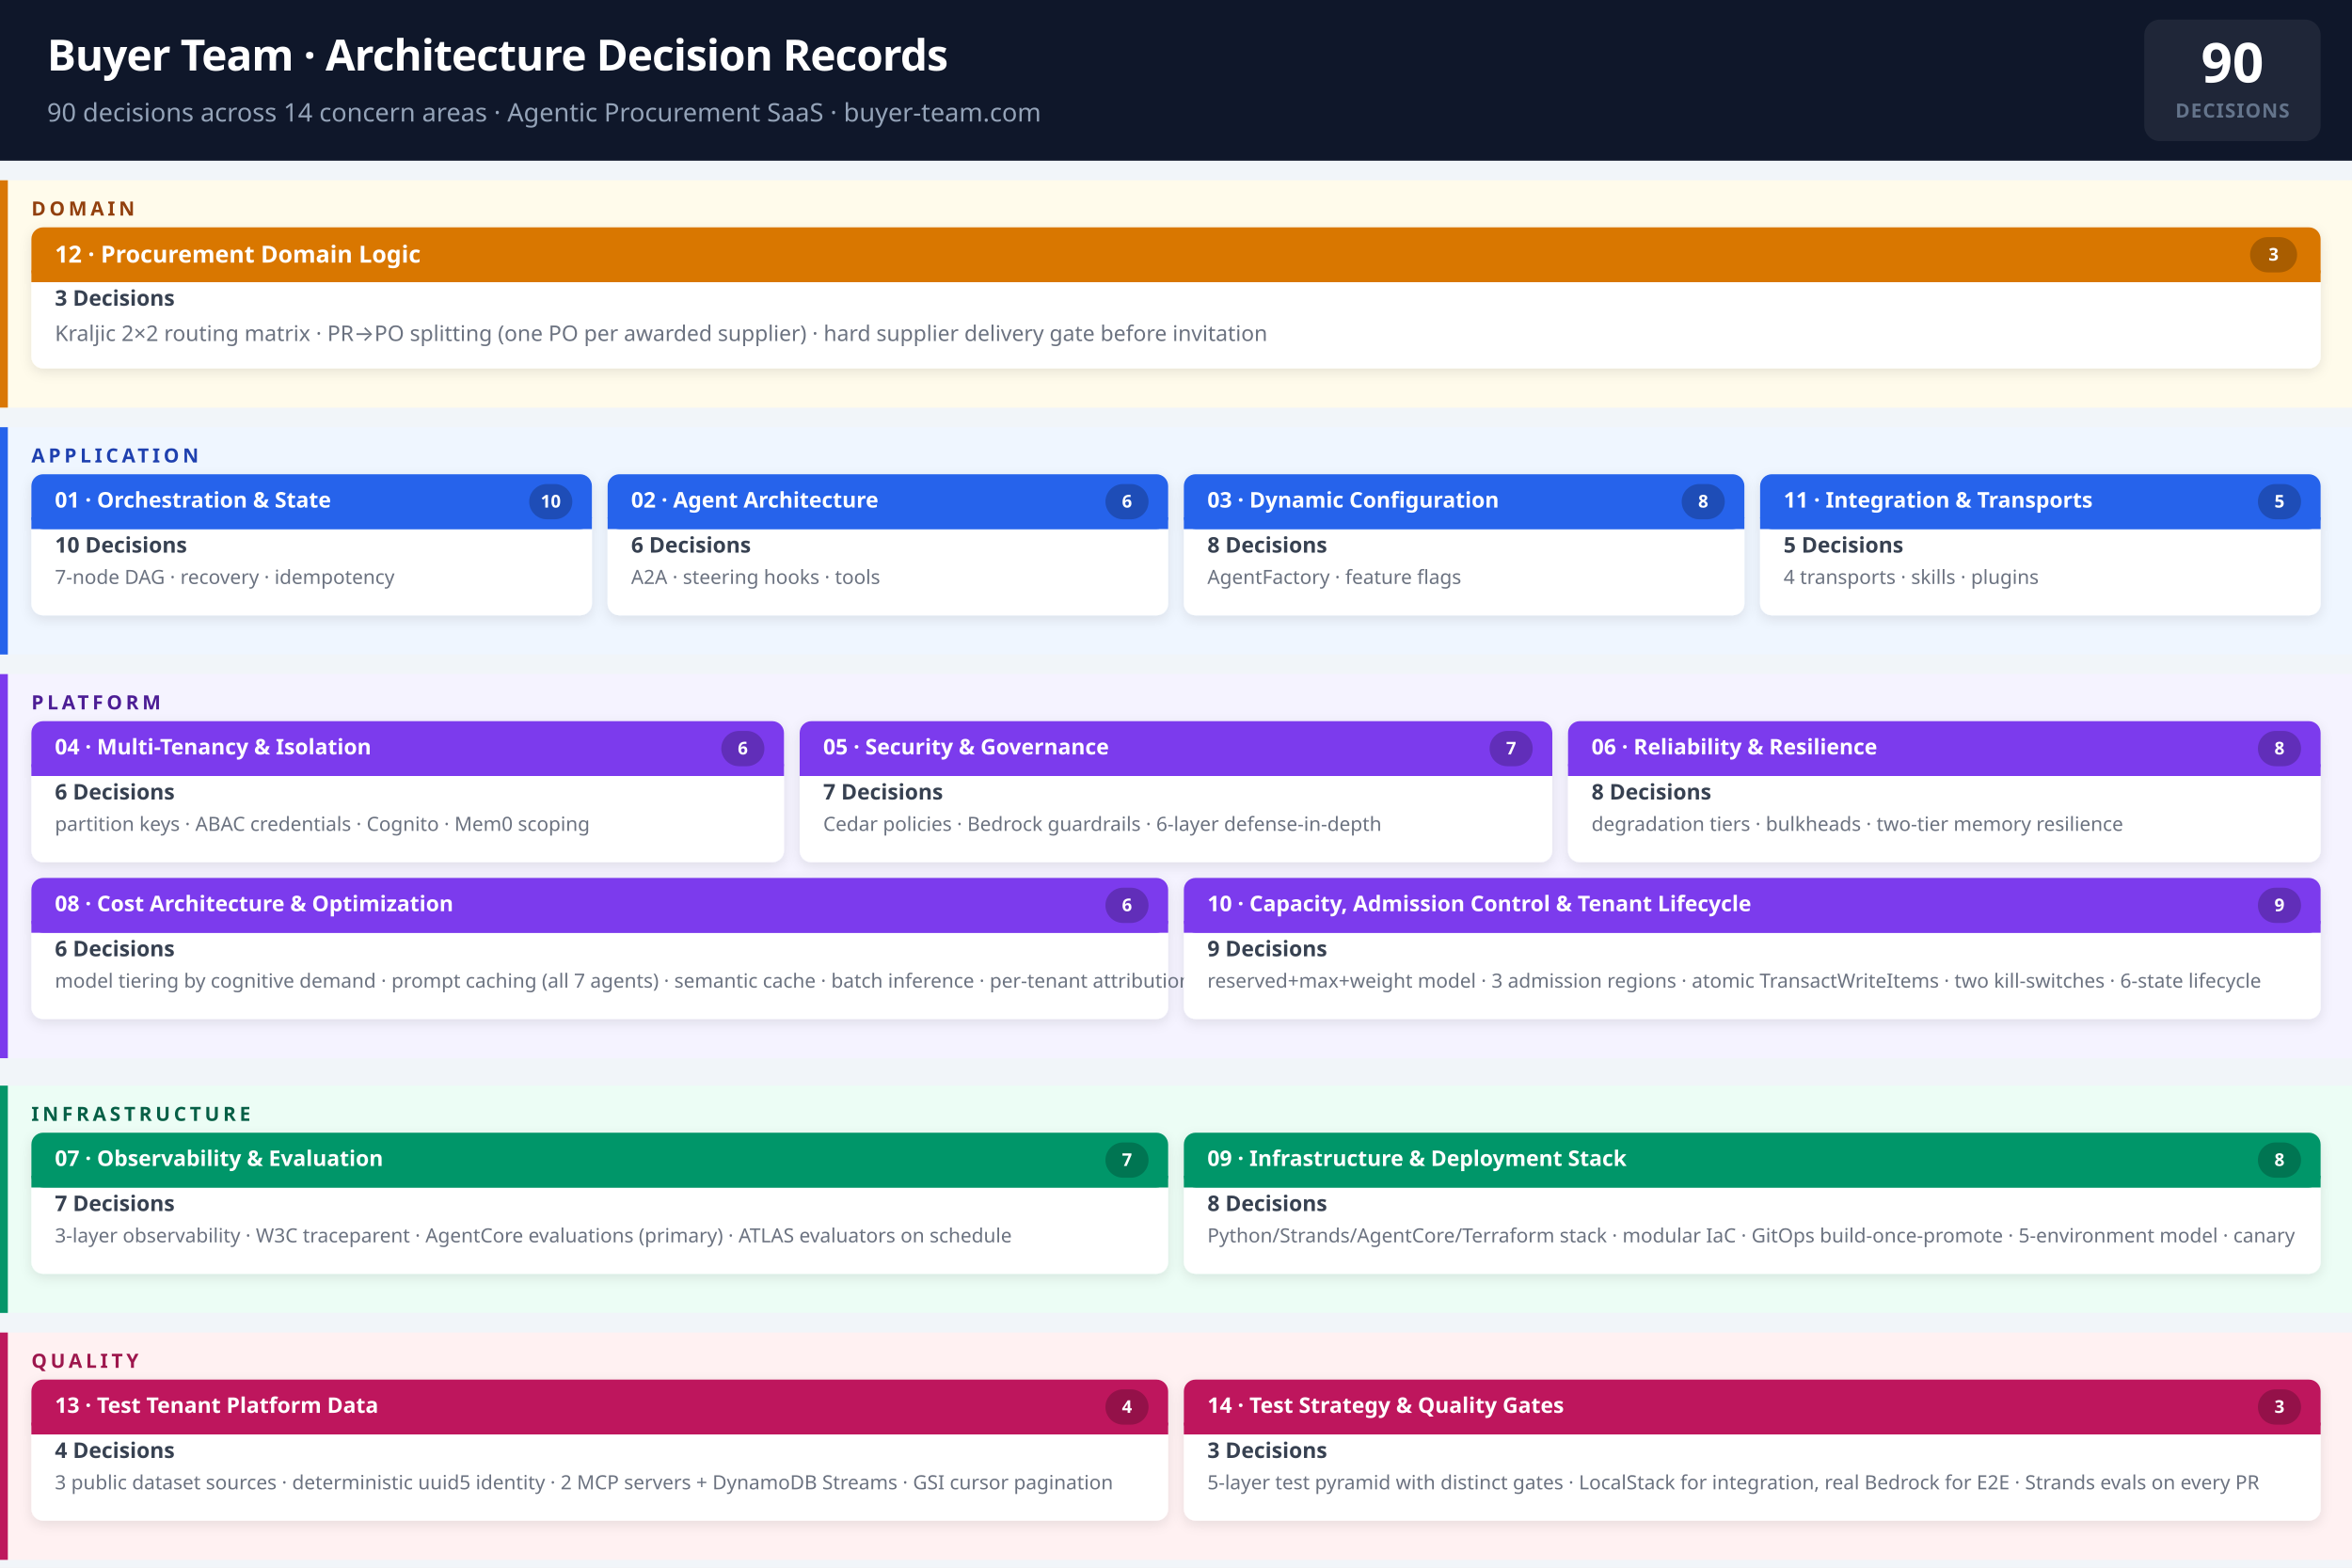
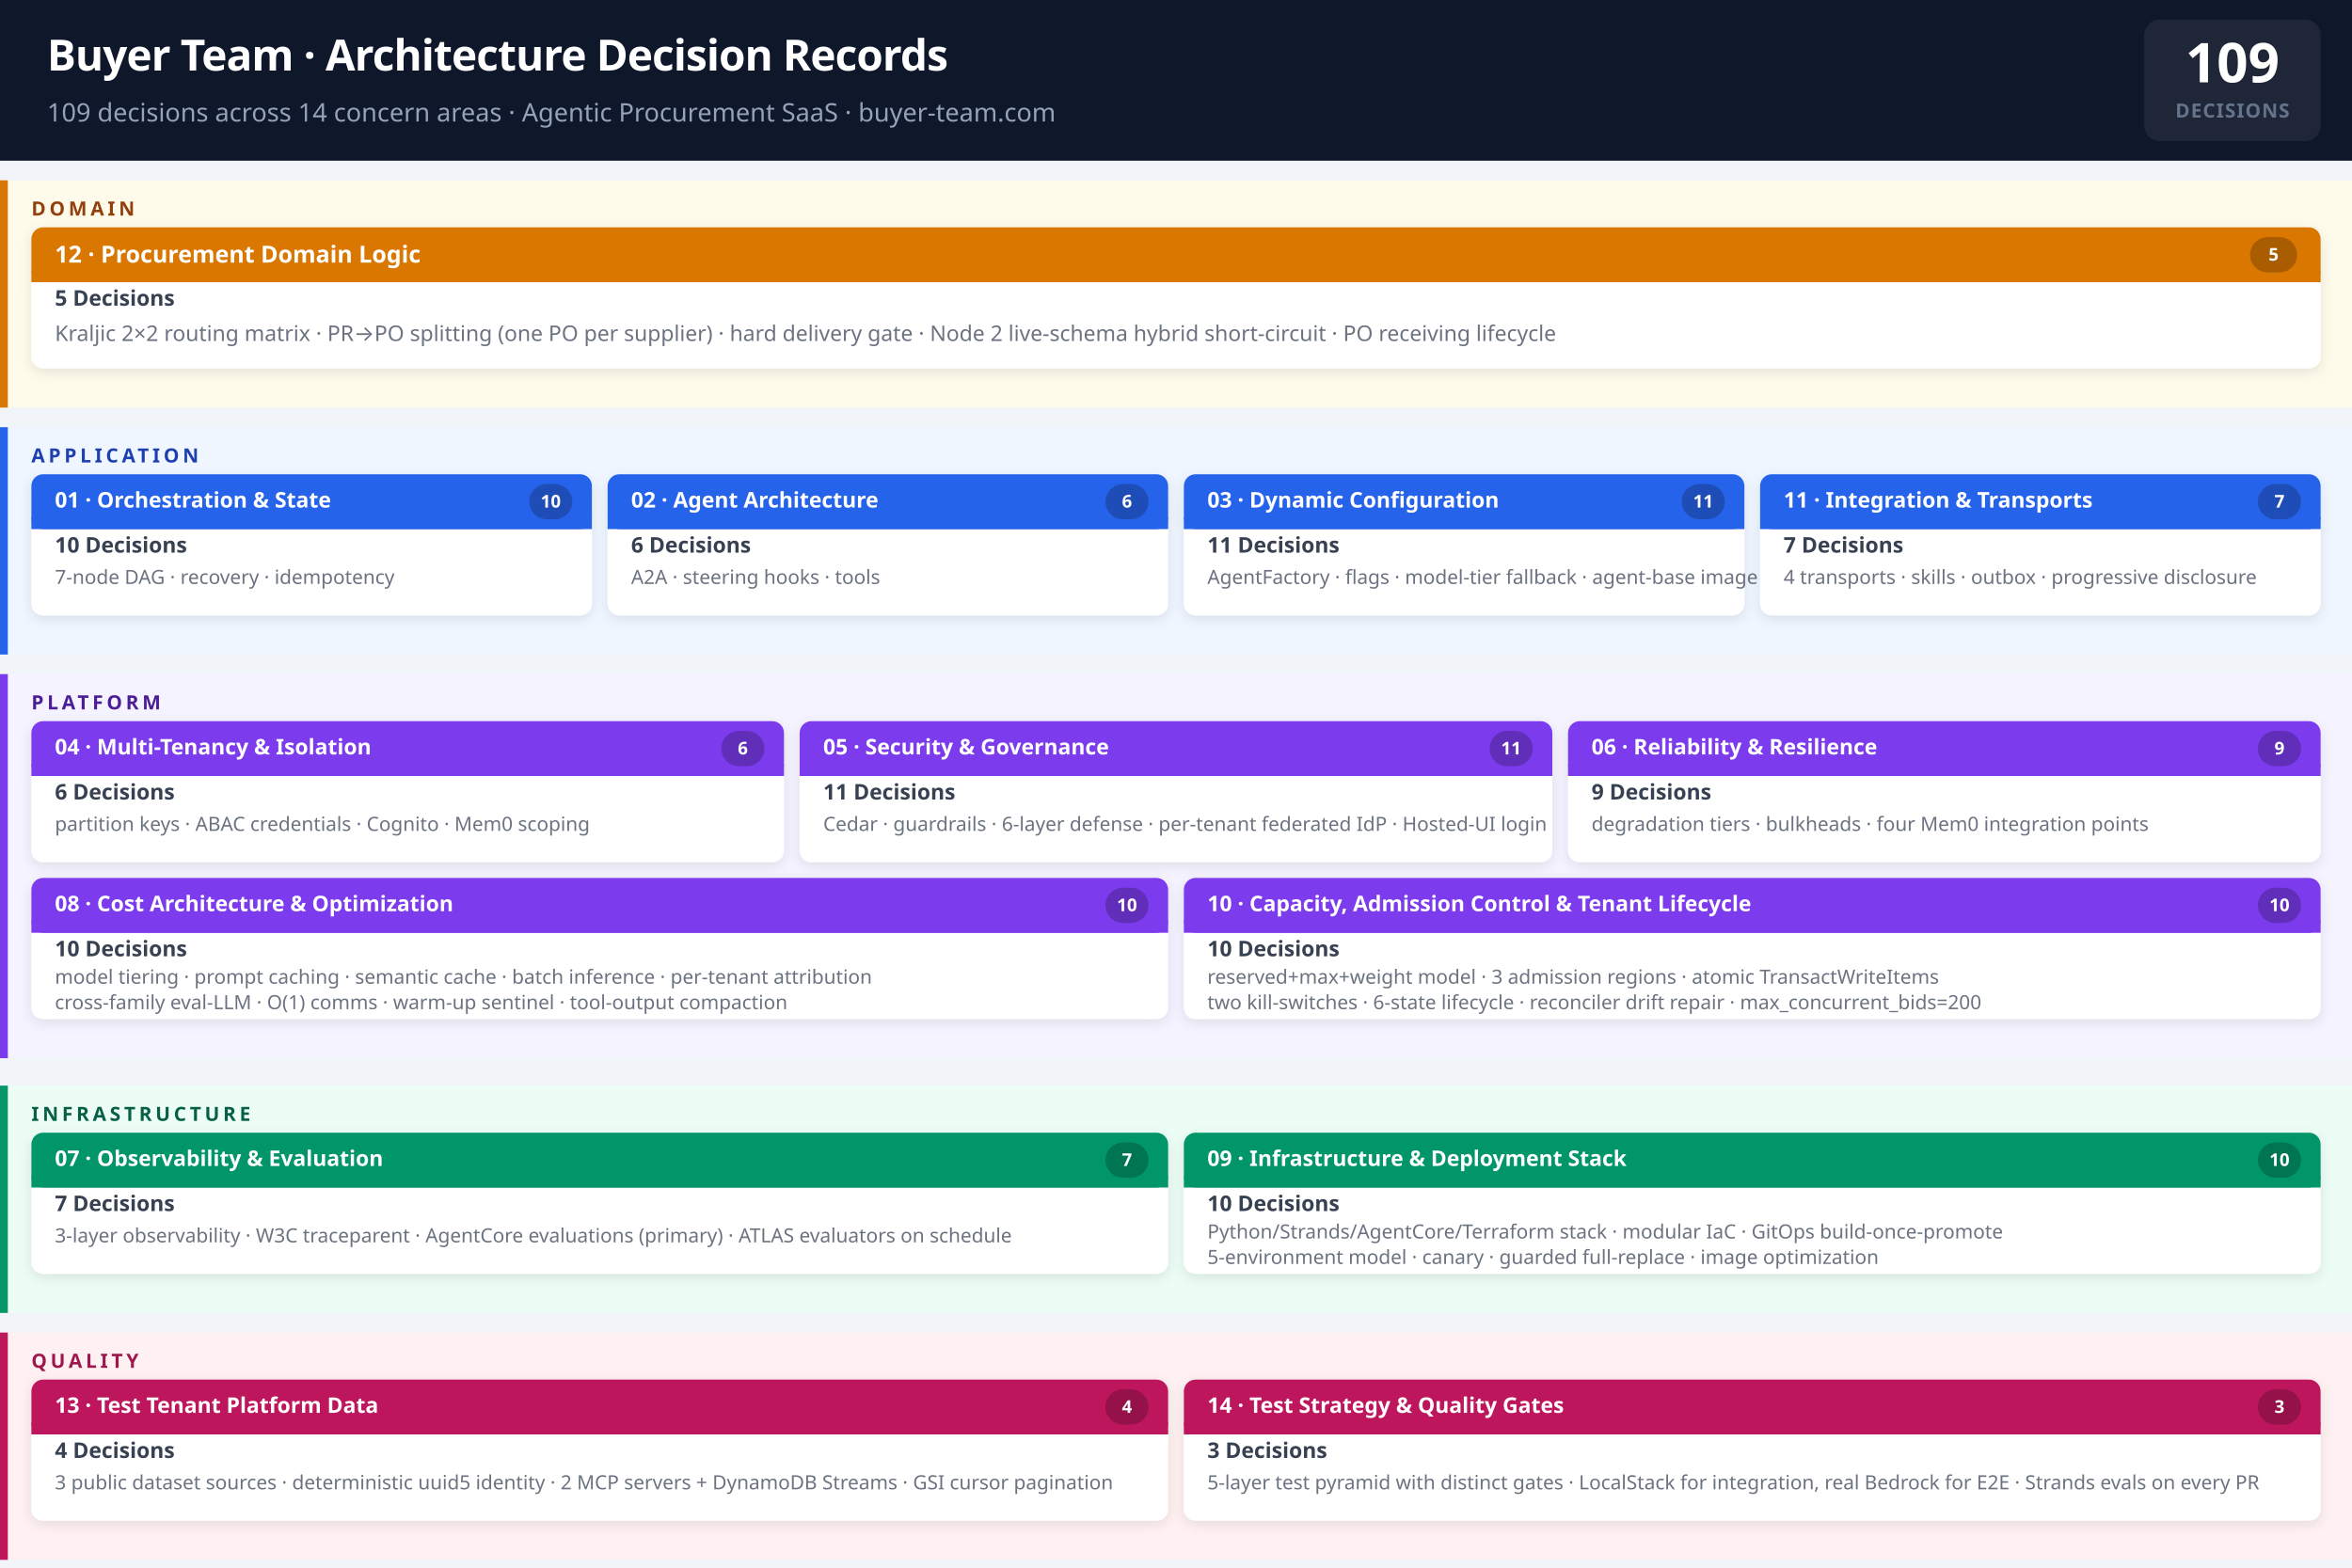
<svg xmlns="http://www.w3.org/2000/svg" viewBox="0 0 1200 800" width="1200" height="800" font-family="'Segoe UI', system-ui, -apple-system, BlinkMacSystemFont, sans-serif">
  <defs>
    <filter id="shadow" x="-4%" y="-8%" width="108%" height="124%">
      <feDropShadow dx="0" dy="2" stdDeviation="3" flood-color="#00000018" />
    </filter>
  </defs>
  <rect width="1200" height="800" fill="#f1f5f9" />
  <rect width="1200" height="82" fill="#0f172a" />
  <text x="24" y="36" fill="white" font-size="22" font-weight="700" letter-spacing="-0.4">Buyer Team · Architecture Decision Records</text>
-   <text x="24" y="62" fill="#94a3b8" font-size="13">90 decisions across 14 concern areas · Agentic Procurement SaaS · buyer-team.com</text>
+   <text x="24" y="62" fill="#94a3b8" font-size="13">109 decisions across 14 concern areas · Agentic Procurement SaaS · buyer-team.com</text>
  <rect x="1094" y="10" width="90" height="62" rx="8" fill="rgba(255,255,255,0.07)" />
-   <text x="1139" y="42" text-anchor="middle" fill="white" font-size="28" font-weight="800">90</text>
+   <text x="1139" y="42" text-anchor="middle" fill="white" font-size="28" font-weight="800">109</text>
  <text x="1139" y="60" text-anchor="middle" fill="#64748b" font-size="10" font-weight="600" letter-spacing="0.5">DECISIONS</text>
  <rect x="0" y="92" width="1200" height="116" fill="#fffbeb" />
  <rect x="0" y="92" width="4" height="116" fill="#d97706" />
  <text x="16" y="110" fill="#92400e" font-size="10" font-weight="700" letter-spacing="1.8">DOMAIN</text>
  <g filter="url(#shadow)">
    <rect x="16" y="116" width="1168" height="72" rx="6" fill="white" />
    <rect x="16" y="116" width="1168" height="28" rx="6" fill="#d97706" />
    <rect x="16" y="138" width="1168" height="6" fill="#d97706" />
  </g>
  <text x="28" y="134" fill="white" font-size="12" font-weight="700">12 · Procurement Domain Logic</text>
  <rect x="1148" y="121" width="24" height="18" rx="9" fill="rgba(0,0,0,0.22)" />
-   <text x="1160" y="133" fill="white" font-size="9" font-weight="800" text-anchor="middle">3</text>
-   <text x="28" y="156" fill="#374151" font-size="11" font-weight="600">3 Decisions</text>
-   <text x="28" y="174" fill="#6b7280" font-size="11">Kraljic 2×2 routing matrix · PR→PO splitting (one PO per awarded supplier) · hard supplier delivery gate before invitation</text>
+   <text x="1160" y="133" fill="white" font-size="9" font-weight="800" text-anchor="middle">5</text>
+   <text x="28" y="156" fill="#374151" font-size="11" font-weight="600">5 Decisions</text>
+   <text x="28" y="174" fill="#6b7280" font-size="11">Kraljic 2×2 routing matrix · PR→PO splitting (one PO per supplier) · hard delivery gate · Node 2 live-schema hybrid short-circuit · PO receiving lifecycle</text>
  <rect x="0" y="218" width="1200" height="116" fill="#eff6ff" />
  <rect x="0" y="218" width="4" height="116" fill="#2563eb" />
  <text x="16" y="236" fill="#1e40af" font-size="10" font-weight="700" letter-spacing="1.8">APPLICATION</text>
  <g filter="url(#shadow)">
    <rect x="16" y="242" width="286" height="72" rx="6" fill="white" />
    <rect x="16" y="242" width="286" height="28" rx="6" fill="#2563eb" />
    <rect x="16" y="264" width="286" height="6" fill="#2563eb" />
  </g>
  <text x="28" y="259" fill="white" font-size="11" font-weight="700">01 · Orchestration &amp; State</text>
  <rect x="270" y="247" width="22" height="18" rx="9" fill="rgba(0,0,0,0.22)" />
  <text x="281" y="259" fill="white" font-size="9" font-weight="800" text-anchor="middle">10</text>
  <text x="28" y="282" fill="#374151" font-size="11" font-weight="600">10 Decisions</text>
  <text x="28" y="298" fill="#6b7280" font-size="10">7-node DAG · recovery · idempotency</text>
  <g filter="url(#shadow)">
    <rect x="310" y="242" width="286" height="72" rx="6" fill="white" />
    <rect x="310" y="242" width="286" height="28" rx="6" fill="#2563eb" />
    <rect x="310" y="264" width="286" height="6" fill="#2563eb" />
  </g>
  <text x="322" y="259" fill="white" font-size="11" font-weight="700">02 · Agent Architecture</text>
  <rect x="564" y="247" width="22" height="18" rx="9" fill="rgba(0,0,0,0.22)" />
  <text x="575" y="259" fill="white" font-size="9" font-weight="800" text-anchor="middle">6</text>
  <text x="322" y="282" fill="#374151" font-size="11" font-weight="600">6 Decisions</text>
  <text x="322" y="298" fill="#6b7280" font-size="10">A2A · steering hooks · tools</text>
  <g filter="url(#shadow)">
    <rect x="604" y="242" width="286" height="72" rx="6" fill="white" />
    <rect x="604" y="242" width="286" height="28" rx="6" fill="#2563eb" />
    <rect x="604" y="264" width="286" height="6" fill="#2563eb" />
  </g>
  <text x="616" y="259" fill="white" font-size="11" font-weight="700">03 · Dynamic Configuration</text>
  <rect x="858" y="247" width="22" height="18" rx="9" fill="rgba(0,0,0,0.22)" />
-   <text x="869" y="259" fill="white" font-size="9" font-weight="800" text-anchor="middle">8</text>
-   <text x="616" y="282" fill="#374151" font-size="11" font-weight="600">8 Decisions</text>
-   <text x="616" y="298" fill="#6b7280" font-size="10">AgentFactory · feature flags</text>
+   <text x="869" y="259" fill="white" font-size="9" font-weight="800" text-anchor="middle">11</text>
+   <text x="616" y="282" fill="#374151" font-size="11" font-weight="600">11 Decisions</text>
+   <text x="616" y="298" fill="#6b7280" font-size="10">AgentFactory · flags · model-tier fallback · agent-base image</text>
  <g filter="url(#shadow)">
    <rect x="898" y="242" width="286" height="72" rx="6" fill="white" />
    <rect x="898" y="242" width="286" height="28" rx="6" fill="#2563eb" />
    <rect x="898" y="264" width="286" height="6" fill="#2563eb" />
  </g>
  <text x="910" y="259" fill="white" font-size="11" font-weight="700">11 · Integration &amp; Transports</text>
  <rect x="1152" y="247" width="22" height="18" rx="9" fill="rgba(0,0,0,0.22)" />
-   <text x="1163" y="259" fill="white" font-size="9" font-weight="800" text-anchor="middle">5</text>
-   <text x="910" y="282" fill="#374151" font-size="11" font-weight="600">5 Decisions</text>
-   <text x="910" y="298" fill="#6b7280" font-size="10">4 transports · skills · plugins</text>
+   <text x="1163" y="259" fill="white" font-size="9" font-weight="800" text-anchor="middle">7</text>
+   <text x="910" y="282" fill="#374151" font-size="11" font-weight="600">7 Decisions</text>
+   <text x="910" y="298" fill="#6b7280" font-size="10">4 transports · skills · outbox · progressive disclosure</text>
  <rect x="0" y="344" width="1200" height="196" fill="#f5f3ff" />
  <rect x="0" y="344" width="4" height="196" fill="#7c3aed" />
  <text x="16" y="362" fill="#4c1d95" font-size="10" font-weight="700" letter-spacing="1.8">PLATFORM</text>
  <g filter="url(#shadow)">
    <rect x="16" y="368" width="384" height="72" rx="6" fill="white" />
    <rect x="16" y="368" width="384" height="28" rx="6" fill="#7c3aed" />
    <rect x="16" y="390" width="384" height="6" fill="#7c3aed" />
  </g>
  <text x="28" y="385" fill="white" font-size="11" font-weight="700">04 · Multi-Tenancy &amp; Isolation</text>
  <rect x="368" y="373" width="22" height="18" rx="9" fill="rgba(0,0,0,0.22)" />
  <text x="379" y="385" fill="white" font-size="9" font-weight="800" text-anchor="middle">6</text>
  <text x="28" y="408" fill="#374151" font-size="11" font-weight="600">6 Decisions</text>
  <text x="28" y="424" fill="#6b7280" font-size="10">partition keys · ABAC credentials · Cognito · Mem0 scoping</text>
  <g filter="url(#shadow)">
    <rect x="408" y="368" width="384" height="72" rx="6" fill="white" />
    <rect x="408" y="368" width="384" height="28" rx="6" fill="#7c3aed" />
    <rect x="408" y="390" width="384" height="6" fill="#7c3aed" />
  </g>
  <text x="420" y="385" fill="white" font-size="11" font-weight="700">05 · Security &amp; Governance</text>
  <rect x="760" y="373" width="22" height="18" rx="9" fill="rgba(0,0,0,0.22)" />
-   <text x="771" y="385" fill="white" font-size="9" font-weight="800" text-anchor="middle">7</text>
-   <text x="420" y="408" fill="#374151" font-size="11" font-weight="600">7 Decisions</text>
-   <text x="420" y="424" fill="#6b7280" font-size="10">Cedar policies · Bedrock guardrails · 6-layer defense-in-depth</text>
+   <text x="771" y="385" fill="white" font-size="9" font-weight="800" text-anchor="middle">11</text>
+   <text x="420" y="408" fill="#374151" font-size="11" font-weight="600">11 Decisions</text>
+   <text x="420" y="424" fill="#6b7280" font-size="10">Cedar · guardrails · 6-layer defense · per-tenant federated IdP · Hosted-UI login</text>
  <g filter="url(#shadow)">
    <rect x="800" y="368" width="384" height="72" rx="6" fill="white" />
    <rect x="800" y="368" width="384" height="28" rx="6" fill="#7c3aed" />
    <rect x="800" y="390" width="384" height="6" fill="#7c3aed" />
  </g>
  <text x="812" y="385" fill="white" font-size="11" font-weight="700">06 · Reliability &amp; Resilience</text>
  <rect x="1152" y="373" width="22" height="18" rx="9" fill="rgba(0,0,0,0.22)" />
-   <text x="1163" y="385" fill="white" font-size="9" font-weight="800" text-anchor="middle">8</text>
-   <text x="812" y="408" fill="#374151" font-size="11" font-weight="600">8 Decisions</text>
-   <text x="812" y="424" fill="#6b7280" font-size="10">degradation tiers · bulkheads · two-tier memory resilience</text>
+   <text x="1163" y="385" fill="white" font-size="9" font-weight="800" text-anchor="middle">9</text>
+   <text x="812" y="408" fill="#374151" font-size="11" font-weight="600">9 Decisions</text>
+   <text x="812" y="424" fill="#6b7280" font-size="10">degradation tiers · bulkheads · four Mem0 integration points</text>
  <g filter="url(#shadow)">
    <rect x="16" y="448" width="580" height="72" rx="6" fill="white" />
    <rect x="16" y="448" width="580" height="28" rx="6" fill="#7c3aed" />
    <rect x="16" y="470" width="580" height="6" fill="#7c3aed" />
  </g>
  <text x="28" y="465" fill="white" font-size="11" font-weight="700">08 · Cost Architecture &amp; Optimization</text>
  <rect x="564" y="453" width="22" height="18" rx="9" fill="rgba(0,0,0,0.22)" />
-   <text x="575" y="465" fill="white" font-size="9" font-weight="800" text-anchor="middle">6</text>
-   <text x="28" y="488" fill="#374151" font-size="11" font-weight="600">6 Decisions</text>
-   <text x="28" y="504" fill="#6b7280" font-size="10">model tiering by cognitive demand · prompt caching (all 7 agents) · semantic cache · batch inference · per-tenant attribution</text>
+   <text x="575" y="465" fill="white" font-size="9" font-weight="800" text-anchor="middle">10</text>
+   <text x="28" y="488" fill="#374151" font-size="11" font-weight="600">10 Decisions</text>
+   <text x="28" y="502" fill="#6b7280" font-size="10">model tiering · prompt caching · semantic cache · batch inference · per-tenant attribution</text>
+   <text x="28" y="515" fill="#6b7280" font-size="10">cross-family eval-LLM · O(1) comms · warm-up sentinel · tool-output compaction</text>
  <g filter="url(#shadow)">
    <rect x="604" y="448" width="580" height="72" rx="6" fill="white" />
    <rect x="604" y="448" width="580" height="28" rx="6" fill="#7c3aed" />
    <rect x="604" y="470" width="580" height="6" fill="#7c3aed" />
  </g>
  <text x="616" y="465" fill="white" font-size="11" font-weight="700">10 · Capacity, Admission Control &amp; Tenant Lifecycle</text>
  <rect x="1152" y="453" width="22" height="18" rx="9" fill="rgba(0,0,0,0.22)" />
-   <text x="1163" y="465" fill="white" font-size="9" font-weight="800" text-anchor="middle">9</text>
-   <text x="616" y="488" fill="#374151" font-size="11" font-weight="600">9 Decisions</text>
-   <text x="616" y="504" fill="#6b7280" font-size="10">reserved+max+weight model · 3 admission regions · atomic TransactWriteItems · two kill-switches · 6-state lifecycle</text>
+   <text x="1163" y="465" fill="white" font-size="9" font-weight="800" text-anchor="middle">10</text>
+   <text x="616" y="488" fill="#374151" font-size="11" font-weight="600">10 Decisions</text>
+   <text x="616" y="502" fill="#6b7280" font-size="10">reserved+max+weight model · 3 admission regions · atomic TransactWriteItems</text>
+   <text x="616" y="515" fill="#6b7280" font-size="10">two kill-switches · 6-state lifecycle · reconciler drift repair · max_concurrent_bids=200</text>
  <rect x="0" y="554" width="1200" height="116" fill="#ecfdf5" />
  <rect x="0" y="554" width="4" height="116" fill="#059669" />
  <text x="16" y="572" fill="#065f46" font-size="10" font-weight="700" letter-spacing="1.8">INFRASTRUCTURE</text>
  <g filter="url(#shadow)">
    <rect x="16" y="578" width="580" height="72" rx="6" fill="white" />
    <rect x="16" y="578" width="580" height="28" rx="6" fill="#059669" />
    <rect x="16" y="600" width="580" height="6" fill="#059669" />
  </g>
  <text x="28" y="595" fill="white" font-size="11" font-weight="700">07 · Observability &amp; Evaluation</text>
  <rect x="564" y="583" width="22" height="18" rx="9" fill="rgba(0,0,0,0.22)" />
  <text x="575" y="595" fill="white" font-size="9" font-weight="800" text-anchor="middle">7</text>
  <text x="28" y="618" fill="#374151" font-size="11" font-weight="600">7 Decisions</text>
  <text x="28" y="634" fill="#6b7280" font-size="10">3-layer observability · W3C traceparent · AgentCore evaluations (primary) · ATLAS evaluators on schedule</text>
  <g filter="url(#shadow)">
    <rect x="604" y="578" width="580" height="72" rx="6" fill="white" />
    <rect x="604" y="578" width="580" height="28" rx="6" fill="#059669" />
    <rect x="604" y="600" width="580" height="6" fill="#059669" />
  </g>
  <text x="616" y="595" fill="white" font-size="11" font-weight="700">09 · Infrastructure &amp; Deployment Stack</text>
  <rect x="1152" y="583" width="22" height="18" rx="9" fill="rgba(0,0,0,0.22)" />
-   <text x="1163" y="595" fill="white" font-size="9" font-weight="800" text-anchor="middle">8</text>
-   <text x="616" y="618" fill="#374151" font-size="11" font-weight="600">8 Decisions</text>
-   <text x="616" y="634" fill="#6b7280" font-size="10">Python/Strands/AgentCore/Terraform stack · modular IaC · GitOps build-once-promote · 5-environment model · canary</text>
+   <text x="1163" y="595" fill="white" font-size="9" font-weight="800" text-anchor="middle">10</text>
+   <text x="616" y="618" fill="#374151" font-size="11" font-weight="600">10 Decisions</text>
+   <text x="616" y="632" fill="#6b7280" font-size="10">Python/Strands/AgentCore/Terraform stack · modular IaC · GitOps build-once-promote</text>
+   <text x="616" y="645" fill="#6b7280" font-size="10">5-environment model · canary · guarded full-replace · image optimization</text>
  <rect x="0" y="680" width="1200" height="116" fill="#fff1f2" />
  <rect x="0" y="680" width="4" height="116" fill="#be185d" />
  <text x="16" y="698" fill="#9d174d" font-size="10" font-weight="700" letter-spacing="1.8">QUALITY</text>
  <g filter="url(#shadow)">
    <rect x="16" y="704" width="580" height="72" rx="6" fill="white" />
    <rect x="16" y="704" width="580" height="28" rx="6" fill="#be185d" />
    <rect x="16" y="726" width="580" height="6" fill="#be185d" />
  </g>
  <text x="28" y="721" fill="white" font-size="11" font-weight="700">13 · Test Tenant Platform Data</text>
  <rect x="564" y="709" width="22" height="18" rx="9" fill="rgba(0,0,0,0.22)" />
  <text x="575" y="721" fill="white" font-size="9" font-weight="800" text-anchor="middle">4</text>
  <text x="28" y="744" fill="#374151" font-size="11" font-weight="600">4 Decisions</text>
  <text x="28" y="760" fill="#6b7280" font-size="10">3 public dataset sources · deterministic uuid5 identity · 2 MCP servers + DynamoDB Streams · GSI cursor pagination</text>
  <g filter="url(#shadow)">
    <rect x="604" y="704" width="580" height="72" rx="6" fill="white" />
    <rect x="604" y="704" width="580" height="28" rx="6" fill="#be185d" />
    <rect x="604" y="726" width="580" height="6" fill="#be185d" />
  </g>
  <text x="616" y="721" fill="white" font-size="11" font-weight="700">14 · Test Strategy &amp; Quality Gates</text>
  <rect x="1152" y="709" width="22" height="18" rx="9" fill="rgba(0,0,0,0.22)" />
  <text x="1163" y="721" fill="white" font-size="9" font-weight="800" text-anchor="middle">3</text>
  <text x="616" y="744" fill="#374151" font-size="11" font-weight="600">3 Decisions</text>
  <text x="616" y="760" fill="#6b7280" font-size="10">5-layer test pyramid with distinct gates · LocalStack for integration, real Bedrock for E2E · Strands evals on every PR</text>
</svg>
